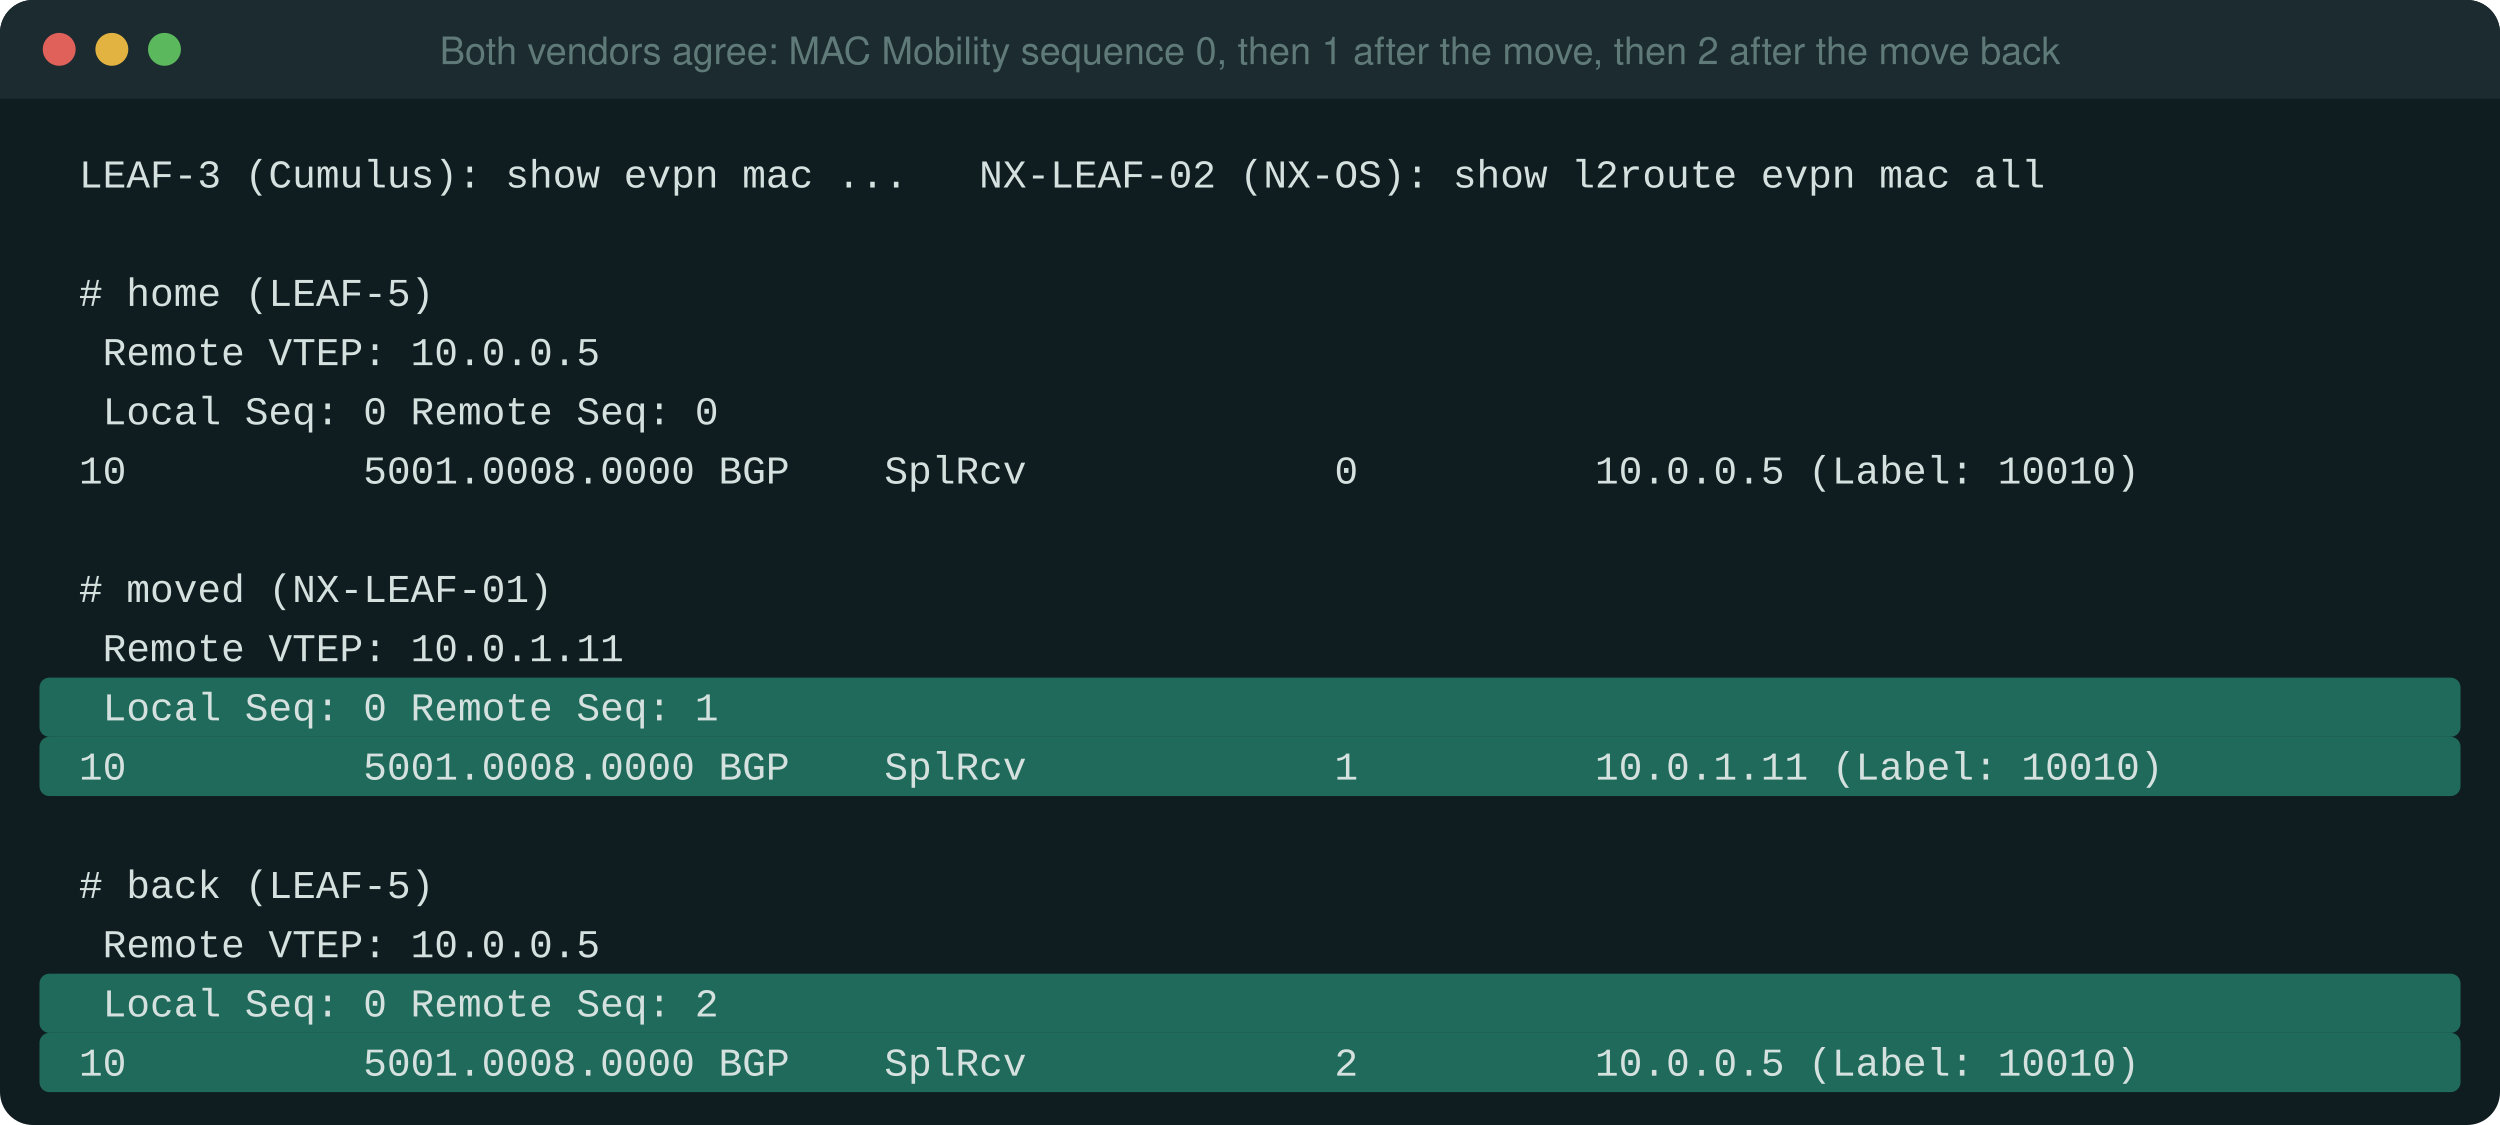
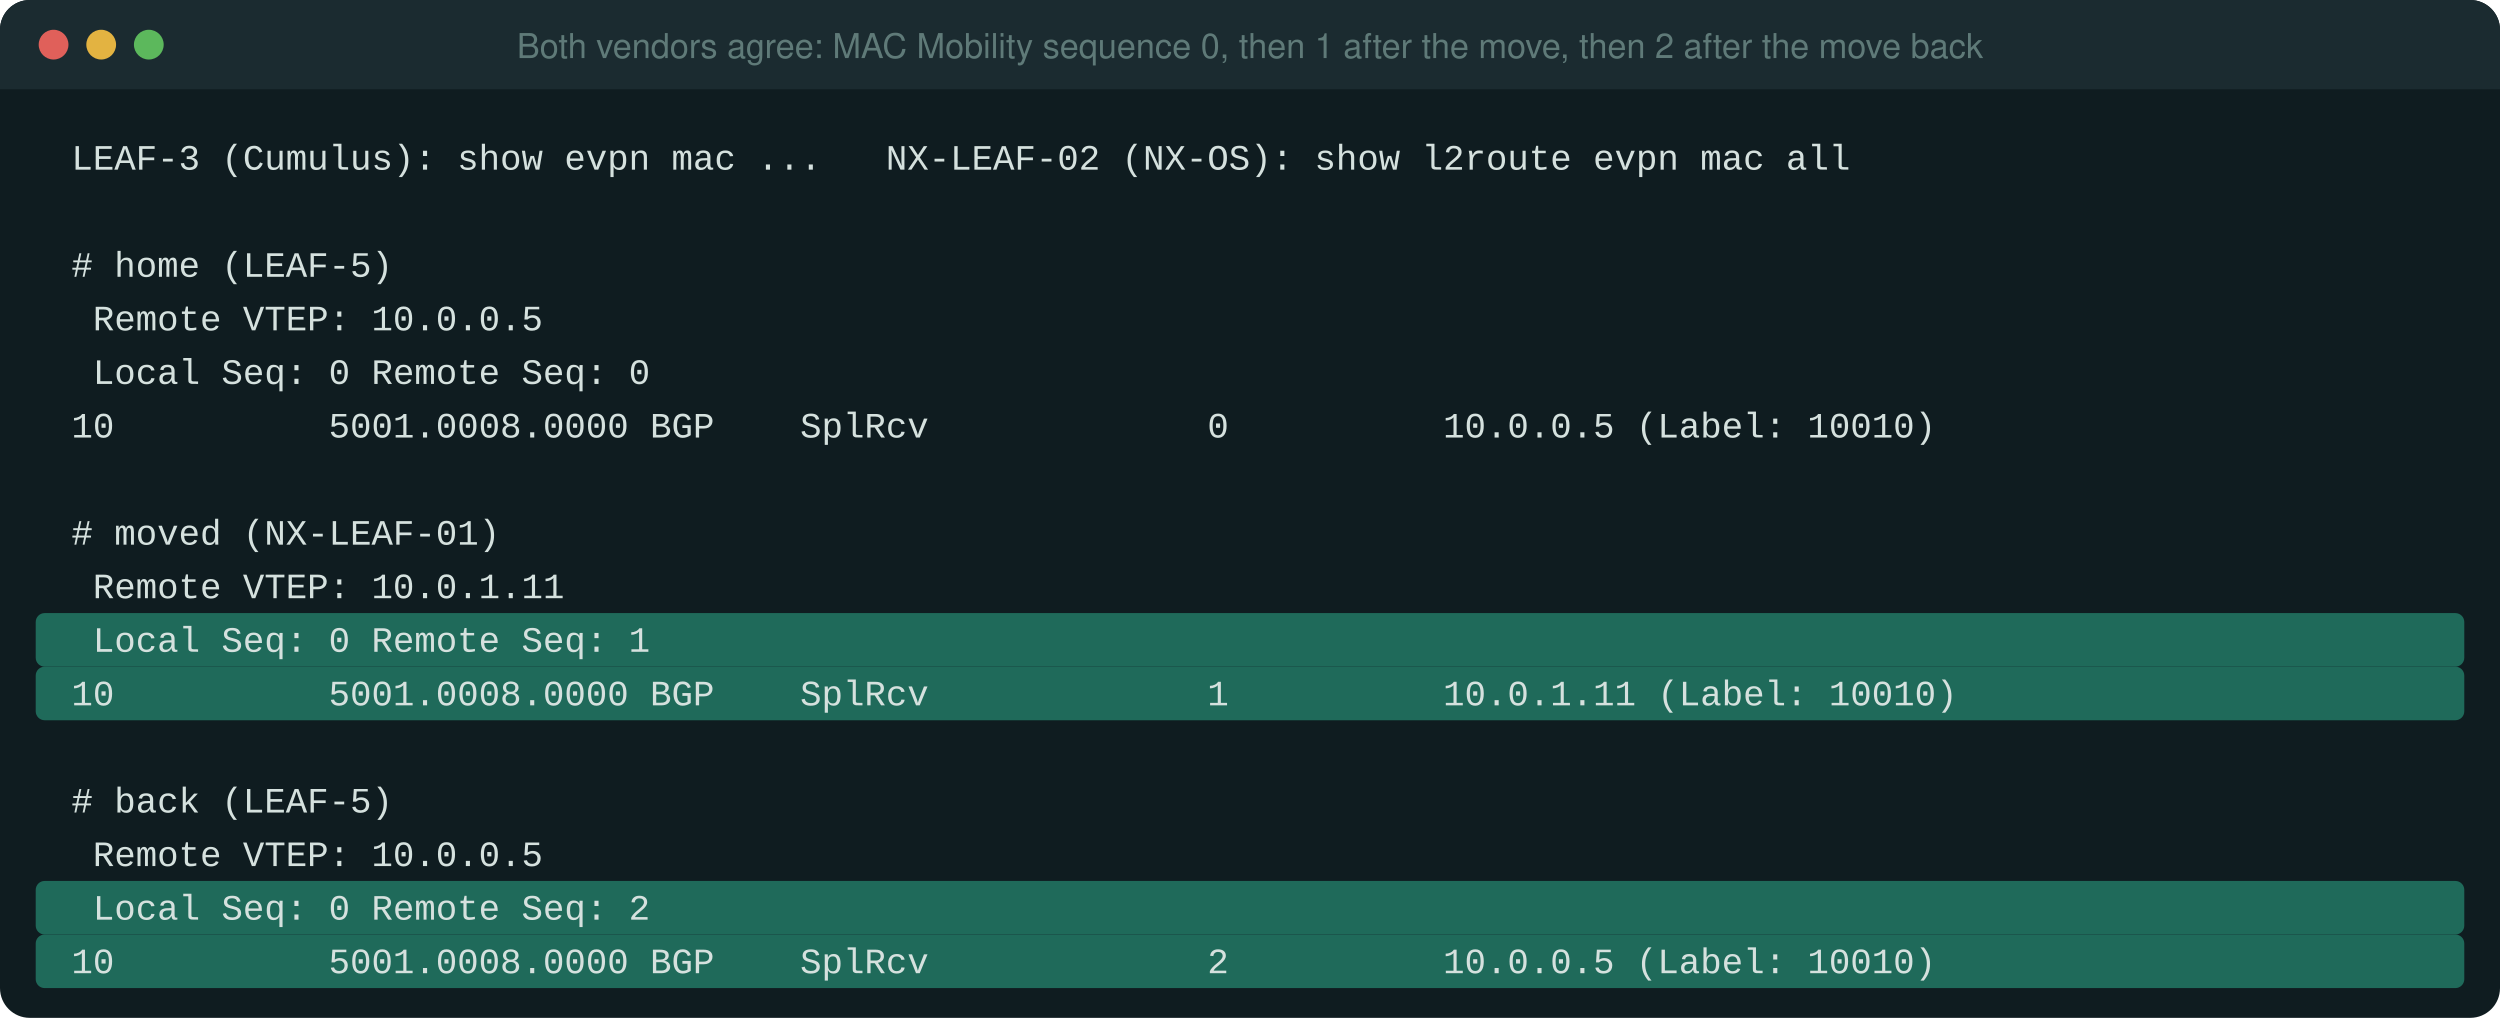
- <svg xmlns="http://www.w3.org/2000/svg" width="760" height="342" viewBox="0 0 760 342">
-   <rect width="760" height="342" rx="10" fill="#0f1c20" />
-   <path d="M0 10a10 10 0 0 1 10-10h740a10 10 0 0 1 10 10v20h-760z" fill="#1b2b30" />
+ <svg xmlns="http://www.w3.org/2000/svg" width="840" height="342" viewBox="0 0 840 342">
+   <rect width="840" height="342" rx="10" fill="#0f1c20" />
+   <path d="M0 10a10 10 0 0 1 10-10h820a10 10 0 0 1 10 10v20h-840z" fill="#1b2b30" />
  <circle cx="18" cy="15" r="5" fill="#e0605a" />
  <circle cx="34" cy="15" r="5" fill="#e3b341" />
  <circle cx="50" cy="15" r="5" fill="#5cb85c" />
-   <text x="380.0" y="19.5" font-family="Poppins, Helvetica, Arial, sans-serif" font-size="11.5" fill="#5f7a78" text-anchor="middle">Both vendors agree: MAC Mobility sequence 0, then 1 after the move, then 2 after the move back</text>
+   <text x="420.0" y="19.5" font-family="Poppins, Helvetica, Arial, sans-serif" font-size="11.5" fill="#5f7a78" text-anchor="middle">Both vendors agree: MAC Mobility sequence 0, then 1 after the move, then 2 after the move back</text>
  <text x="24" y="57" font-family="JetBrains Mono, SFMono-Regular, Menlo, Consolas, 'Liberation Mono', monospace" font-size="12" fill="#d5e1de" xml:space="preserve">LEAF-3 (Cumulus): show evpn mac ...   NX-LEAF-02 (NX-OS): show l2route evpn mac all</text>
  <text x="24" y="75" font-family="JetBrains Mono, SFMono-Regular, Menlo, Consolas, 'Liberation Mono', monospace" font-size="12" fill="#d5e1de" xml:space="preserve" />
  <text x="24" y="93" font-family="JetBrains Mono, SFMono-Regular, Menlo, Consolas, 'Liberation Mono', monospace" font-size="12" fill="#d5e1de" xml:space="preserve"># home (LEAF-5)</text>
  <text x="24" y="111" font-family="JetBrains Mono, SFMono-Regular, Menlo, Consolas, 'Liberation Mono', monospace" font-size="12" fill="#d5e1de" xml:space="preserve"> Remote VTEP: 10.0.0.5</text>
  <text x="24" y="129" font-family="JetBrains Mono, SFMono-Regular, Menlo, Consolas, 'Liberation Mono', monospace" font-size="12" fill="#d5e1de" xml:space="preserve"> Local Seq: 0 Remote Seq: 0</text>
  <text x="24" y="147" font-family="JetBrains Mono, SFMono-Regular, Menlo, Consolas, 'Liberation Mono', monospace" font-size="12" fill="#d5e1de" xml:space="preserve">10          5001.0008.0000 BGP    SplRcv             0          10.0.0.5 (Label: 10010)</text>
  <text x="24" y="165" font-family="JetBrains Mono, SFMono-Regular, Menlo, Consolas, 'Liberation Mono', monospace" font-size="12" fill="#d5e1de" xml:space="preserve" />
  <text x="24" y="183" font-family="JetBrains Mono, SFMono-Regular, Menlo, Consolas, 'Liberation Mono', monospace" font-size="12" fill="#d5e1de" xml:space="preserve"># moved (NX-LEAF-01)</text>
  <text x="24" y="201" font-family="JetBrains Mono, SFMono-Regular, Menlo, Consolas, 'Liberation Mono', monospace" font-size="12" fill="#d5e1de" xml:space="preserve"> Remote VTEP: 10.0.1.11</text>
-   <rect x="12" y="206" width="736" height="18" rx="3" fill="#1f6a5a" />
+   <rect x="12" y="206" width="816" height="18" rx="3" fill="#1f6a5a" />
  <text x="24" y="219" font-family="JetBrains Mono, SFMono-Regular, Menlo, Consolas, 'Liberation Mono', monospace" font-size="12" fill="#d5e1de" xml:space="preserve"> Local Seq: 0 Remote Seq: 1</text>
-   <rect x="12" y="224" width="736" height="18" rx="3" fill="#1f6a5a" />
+   <rect x="12" y="224" width="816" height="18" rx="3" fill="#1f6a5a" />
  <text x="24" y="237" font-family="JetBrains Mono, SFMono-Regular, Menlo, Consolas, 'Liberation Mono', monospace" font-size="12" fill="#d5e1de" xml:space="preserve">10          5001.0008.0000 BGP    SplRcv             1          10.0.1.11 (Label: 10010)</text>
  <text x="24" y="255" font-family="JetBrains Mono, SFMono-Regular, Menlo, Consolas, 'Liberation Mono', monospace" font-size="12" fill="#d5e1de" xml:space="preserve" />
  <text x="24" y="273" font-family="JetBrains Mono, SFMono-Regular, Menlo, Consolas, 'Liberation Mono', monospace" font-size="12" fill="#d5e1de" xml:space="preserve"># back (LEAF-5)</text>
  <text x="24" y="291" font-family="JetBrains Mono, SFMono-Regular, Menlo, Consolas, 'Liberation Mono', monospace" font-size="12" fill="#d5e1de" xml:space="preserve"> Remote VTEP: 10.0.0.5</text>
-   <rect x="12" y="296" width="736" height="18" rx="3" fill="#1f6a5a" />
+   <rect x="12" y="296" width="816" height="18" rx="3" fill="#1f6a5a" />
  <text x="24" y="309" font-family="JetBrains Mono, SFMono-Regular, Menlo, Consolas, 'Liberation Mono', monospace" font-size="12" fill="#d5e1de" xml:space="preserve"> Local Seq: 0 Remote Seq: 2</text>
-   <rect x="12" y="314" width="736" height="18" rx="3" fill="#1f6a5a" />
+   <rect x="12" y="314" width="816" height="18" rx="3" fill="#1f6a5a" />
  <text x="24" y="327" font-family="JetBrains Mono, SFMono-Regular, Menlo, Consolas, 'Liberation Mono', monospace" font-size="12" fill="#d5e1de" xml:space="preserve">10          5001.0008.0000 BGP    SplRcv             2          10.0.0.5 (Label: 10010)</text>
</svg>
